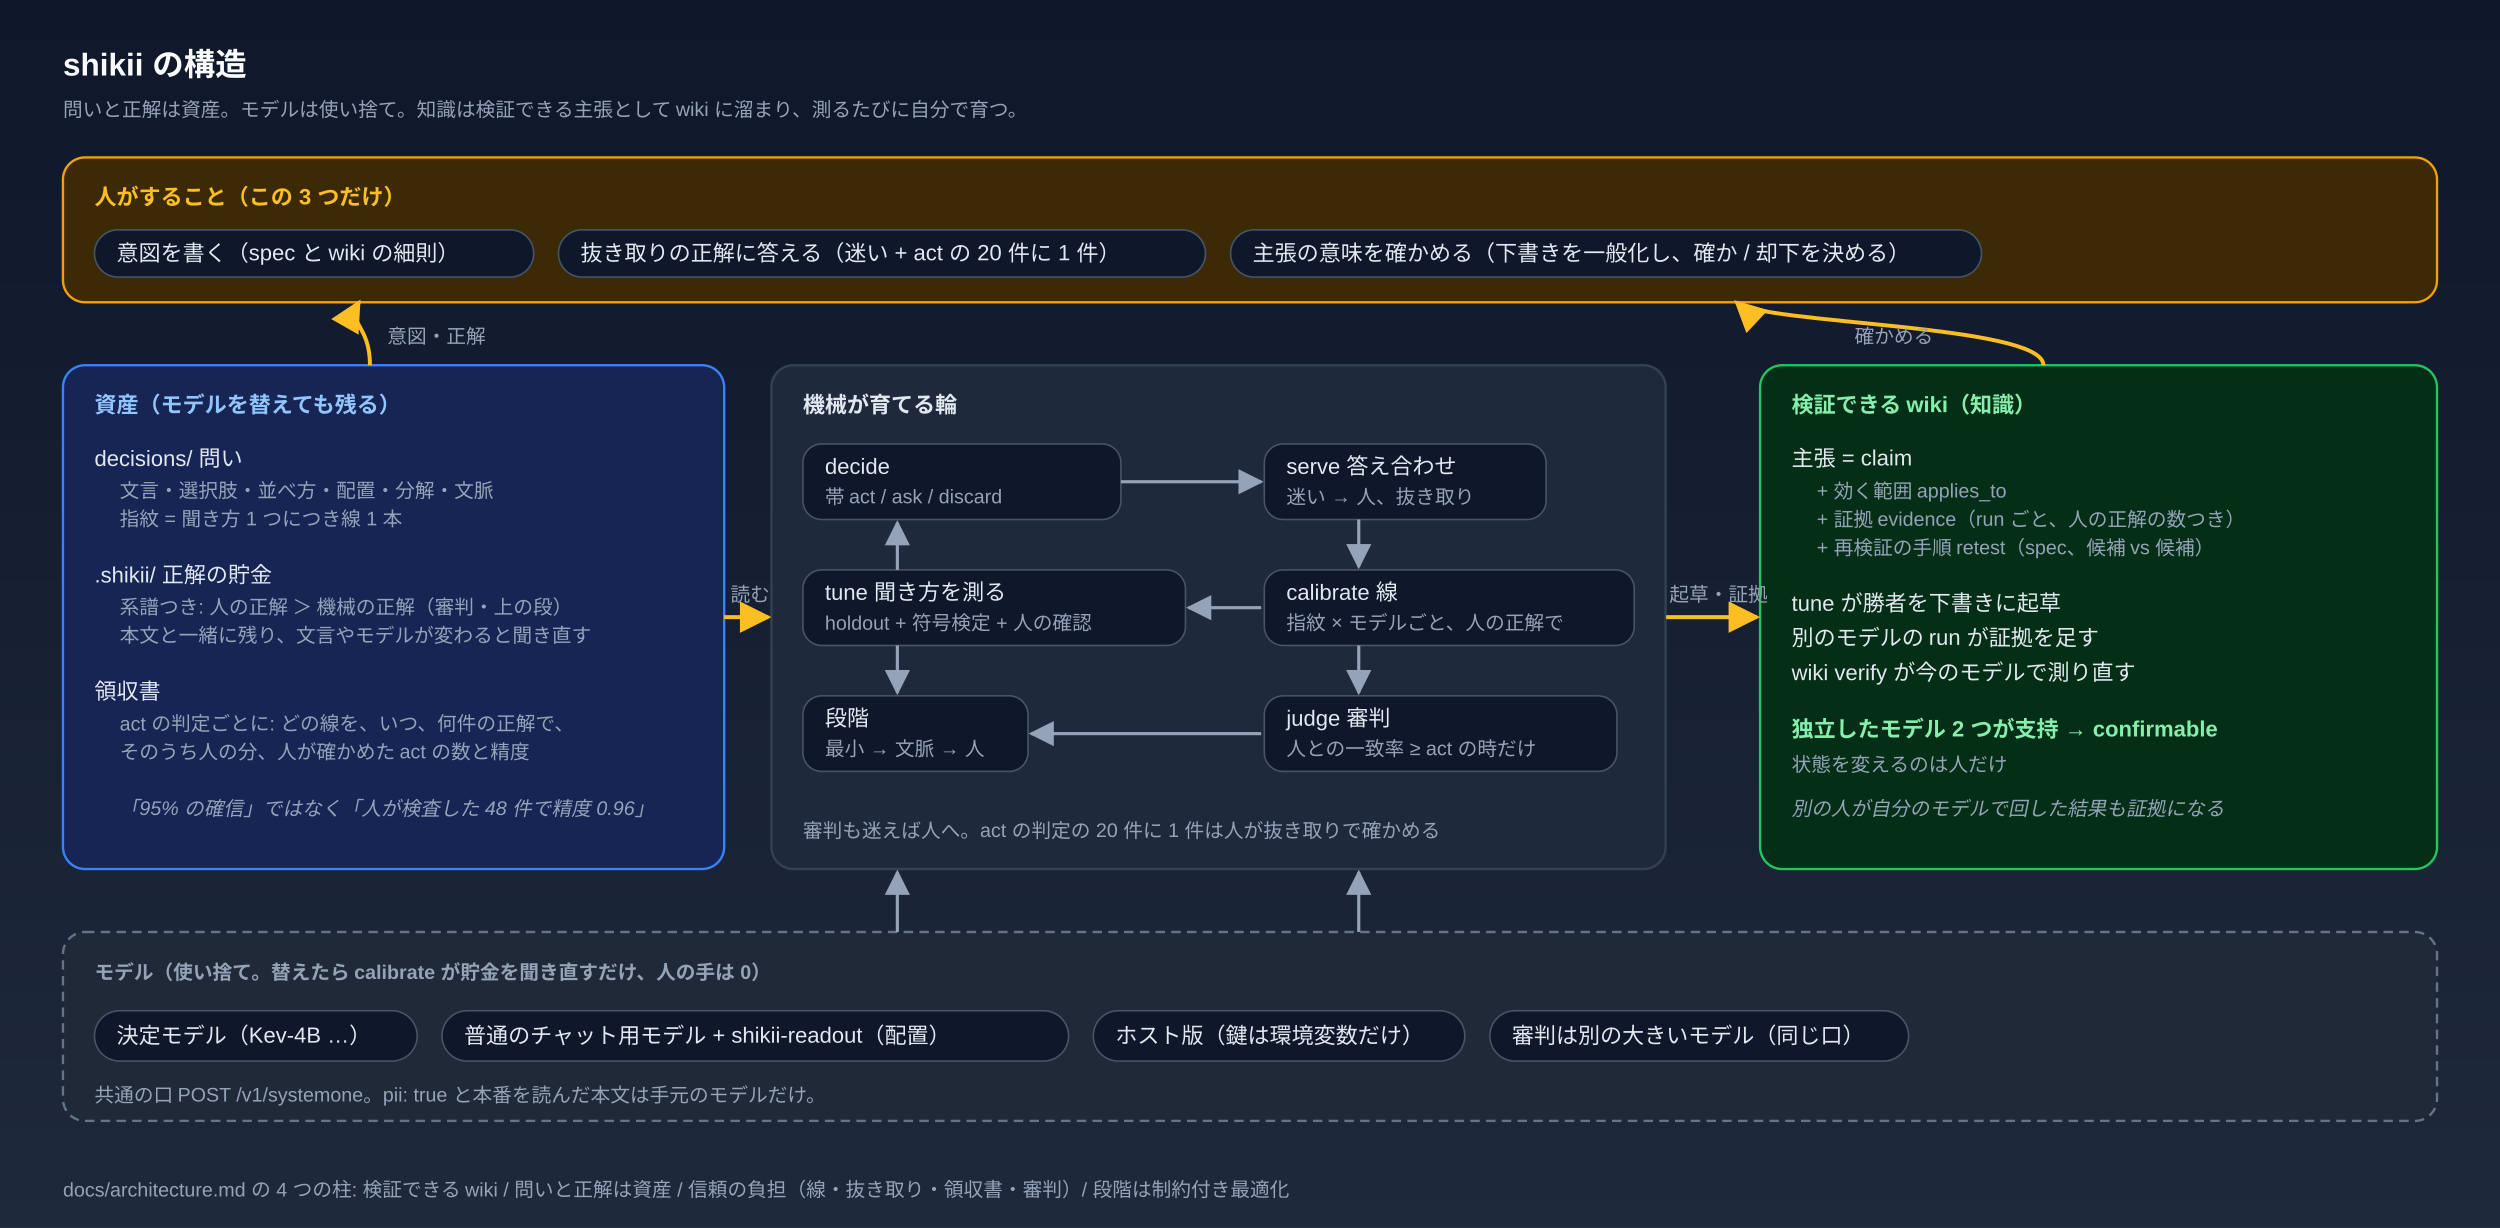
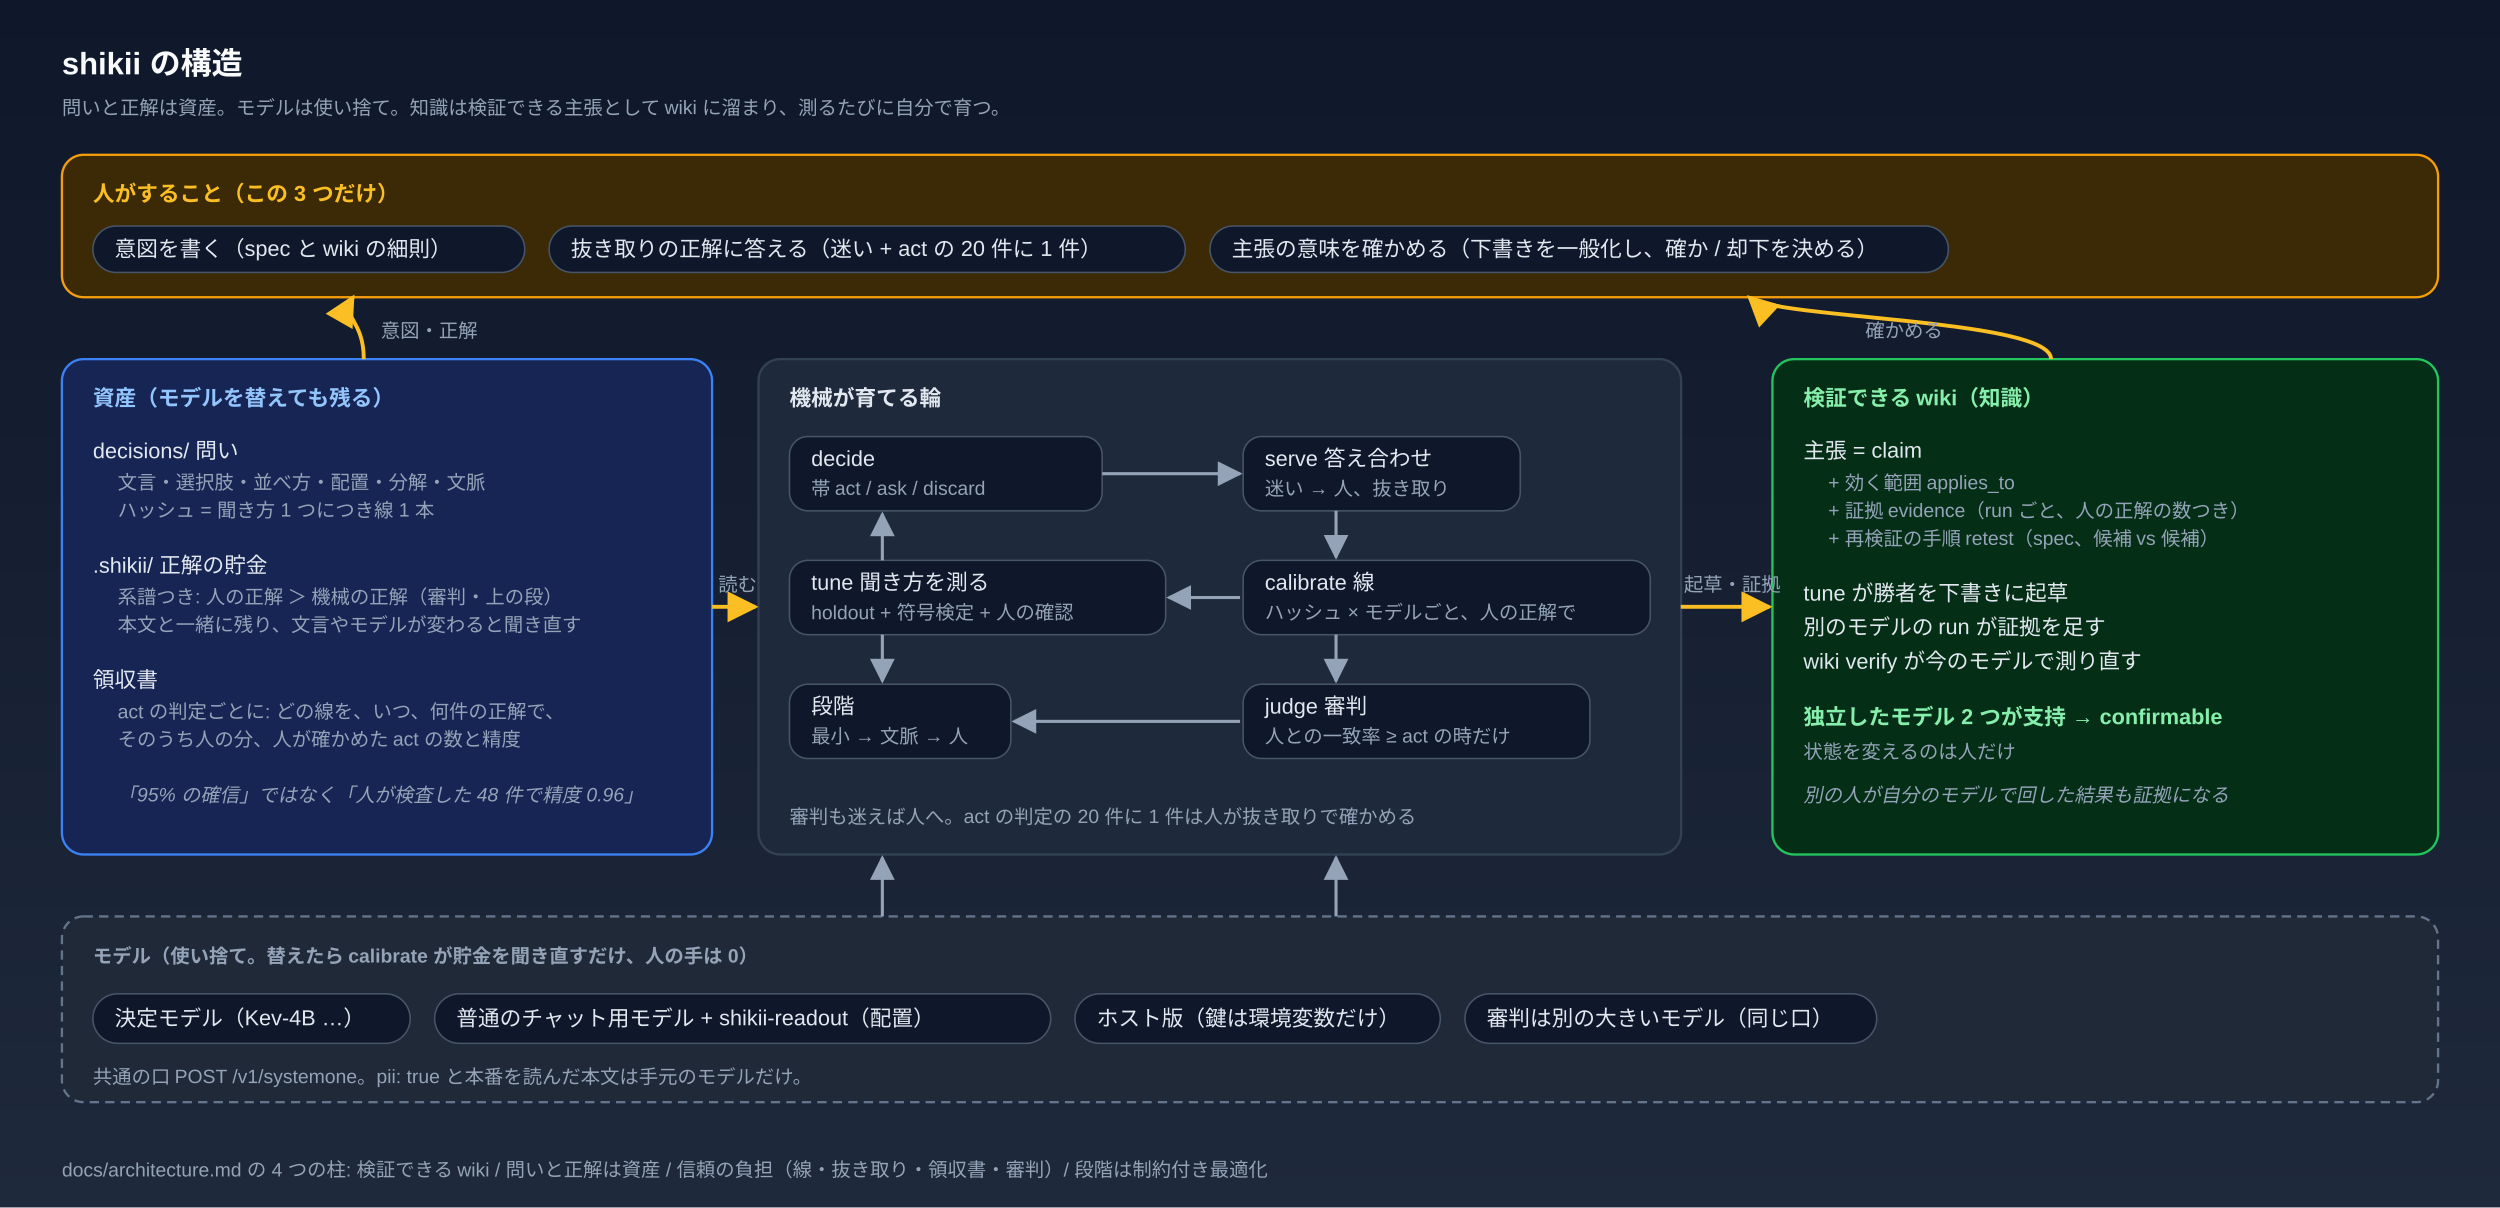
- <svg xmlns="http://www.w3.org/2000/svg" viewBox="0 0 1588 780" width="1588" height="780" font-family="-apple-system, 'Segoe UI', 'Hiragino Sans', 'Noto Sans JP', 'Helvetica Neue', Arial, sans-serif">
+ <svg xmlns="http://www.w3.org/2000/svg" viewBox="0 0 1615 780" width="1615" height="780" font-family="-apple-system, 'Segoe UI', 'Hiragino Sans', 'Noto Sans JP', 'Helvetica Neue', Arial, sans-serif">
  <defs>
    <linearGradient id="bg" x1="0" y1="0" x2="0" y2="1">
      <stop offset="0" stop-color="#0f172a" />
      <stop offset="1" stop-color="#1e293b" />
    </linearGradient>
    <marker id="arrow" viewBox="0 0 10 10" refX="9" refY="5" markerWidth="8" markerHeight="8" orient="auto-start-reverse">
      <path d="M 0 0 L 10 5 L 0 10 z" fill="#94a3b8" />
    </marker>
    <marker id="arrowAmber" viewBox="0 0 10 10" refX="9" refY="5" markerWidth="8" markerHeight="8" orient="auto-start-reverse">
      <path d="M 0 0 L 10 5 L 0 10 z" fill="#fbbf24" />
    </marker>
    <style>
.box { fill: #1e293b; stroke: #334155; stroke-width: 1.5; rx: 14; }
.asset { fill: #172554; stroke: #3b82f6; } .wiki { fill: #052e16; stroke: #22c55e; } .human { fill: #3b2a05; stroke: #f59e0b; } .model { fill: #1f2937; stroke: #64748b; stroke-dasharray: 6 4; }
.t { fill: #e2e8f0; font-size: 14px; } .h { fill: #f8fafc; font-size: 20px; font-weight: 700; } .k { fill: #94a3b8; font-size: 12.5px; }
.ac { fill: #fbbf24; font-size: 14px; font-weight: 700; } .gr { fill: #86efac; font-size: 14px; font-weight: 700; } .bl { fill: #93c5fd; font-size: 14px; font-weight: 700; }
.flow { stroke: #94a3b8; stroke-width: 2; fill: none; marker-end: url(#arrow); } .flowA { stroke: #fbbf24; stroke-width: 2.5; fill: none; marker-end: url(#arrowAmber); }
.pill { fill: #0f172a; stroke: #475569; stroke-width: 1; }
</style>
  </defs>
-   <rect width="1588" height="780" fill="url(#bg)" />
+   <rect width="1615" height="780" fill="url(#bg)" />
  <text x="40" y="48" class="h" font-size="26">shikii の構造</text>
  <text x="40" y="74" class="k" font-size="14">問いと正解は資産。モデルは使い捨て。知識は検証できる主張として wiki に溜まり、測るたびに自分で育つ。</text>
-   <rect x="40" y="100" width="1508" height="92" class="box human" />
+   <rect x="40" y="100" width="1535" height="92" class="box human" />
  <text x="60" y="130" class="ac" font-size="15">人がすること（この 3 つだけ）</text>
  <rect x="60" y="146" width="279" height="30" rx="15" ry="15" class="pill" />
  <text x="74" y="165.68" class="t" font-size="13">意図を書く（spec と wiki の細則）</text>
  <rect x="354.723" y="146" width="411" height="30" rx="15" ry="15" class="pill" />
  <text x="368.723" y="165.68" class="t" font-size="13">抜き取りの正解に答える（迷い + act の 20 件に 1 件）</text>
  <rect x="781.651" y="146" width="477" height="30" rx="15" ry="15" class="pill" />
  <text x="795.651" y="165.68" class="t" font-size="13">主張の意味を確かめる（下書きを一般化し、確か / 却下を決める）</text>
  <rect x="40" y="232" width="420" height="320" class="box asset" />
  <text x="60" y="262" class="bl" font-size="15">資産（モデルを替えても残る）</text>
  <text x="60" y="296" class="t">decisions/  問い</text>
  <text x="76" y="316" class="k">文言・選択肢・並べ方・配置・分解・文脈</text>
-   <text x="76" y="334" class="k">指紋 = 聞き方 1 つにつき線 1 本</text>
+   <text x="76" y="334" class="k">ハッシュ = 聞き方 1 つにつき線 1 本</text>
  <text x="60" y="370" class="t">.shikii/  正解の貯金</text>
  <text x="76" y="390" class="k">系譜つき: 人の正解 ＞ 機械の正解（審判・上の段）</text>
  <text x="76" y="408" class="k">本文と一緒に残り、文言やモデルが変わると聞き直す</text>
  <text x="60" y="444" class="t">領収書</text>
  <text x="76" y="464" class="k">act の判定ごとに: どの線を、いつ、何件の正解で、</text>
  <text x="76" y="482" class="k">そのうち人の分、人が確かめた act の数と精度</text>
  <text x="76" y="518" class="k" font-size="12" textLength="368" lengthAdjust="spacingAndGlyphs" font-style="italic">「95% の確信」ではなく「人が検査した 48 件で精度 0.96」</text>
-   <rect x="490" y="232" width="568" height="320" class="box" />
+   <rect x="490" y="232" width="596" height="320" class="box" />
  <text x="510" y="262" class="t" font-size="15" font-weight="700">機械が育てる輪</text>
  <rect x="510" y="282" width="202" height="48" rx="12" ry="12" class="pill" />
  <text x="524" y="301" class="t" font-size="14">decide</text>
  <text x="524" y="320" class="k" font-size="12">帯 act / ask / discard</text>
  <rect x="803.078" y="282" width="179" height="48" rx="12" ry="12" class="pill" />
  <text x="817.078" y="301" class="t" font-size="14">serve  答え合わせ</text>
  <text x="817.078" y="320" class="k" font-size="12">迷い → 人、抜き取り</text>
-   <rect x="803.078" y="362" width="235" height="48" rx="12" ry="12" class="pill" />
+   <rect x="803.078" y="362" width="263" height="48" rx="12" ry="12" class="pill" />
  <text x="817.078" y="381" class="t" font-size="14">calibrate  線</text>
-   <text x="817.078" y="400" class="k" font-size="12">指紋 × モデルごと、人の正解で</text>
+   <text x="817.078" y="400" class="k" font-size="12">ハッシュ × モデルごと、人の正解で</text>
  <rect x="510" y="362" width="243" height="48" rx="12" ry="12" class="pill" />
  <text x="524" y="381" class="t" font-size="14">tune  聞き方を測る</text>
  <text x="524" y="400" class="k" font-size="12">holdout + 符号検定 + 人の確認</text>
  <rect x="510" y="442" width="143" height="48" rx="12" ry="12" class="pill" />
  <text x="524" y="461" class="t" font-size="14">段階</text>
  <text x="524" y="480" class="k" font-size="12">最小 → 文脈 → 人</text>
  <rect x="803.078" y="442" width="224" height="48" rx="12" ry="12" class="pill" />
  <text x="817.078" y="461" class="t" font-size="14">judge  審判</text>
  <text x="817.078" y="480" class="k" font-size="12">人との一致率 ≥ act の時だけ</text>
  <path d="M 712 306 L 801.078 306" class="flow" />
  <path d="M 863.078 330 L 863.078 360" class="flow" />
  <path d="M 801.078 386 L 755 386" class="flow" />
  <path d="M 653 466 L 653 466" class="flow" style="display:none" />
  <path d="M 570 362 L 570 332" class="flow" />
  <path d="M 570 410 L 570 440" class="flow" />
  <path d="M 863.078 410 L 863.078 440" class="flow" />
  <path d="M 801.078 466 L 655 466" class="flow" />
  <text x="510" y="532" class="k" font-size="11.5">審判も迷えば人へ。act の判定の 20 件に 1 件は人が抜き取りで確かめる</text>
-   <rect x="1118" y="232" width="430" height="320" class="box wiki" />
-   <text x="1138" y="262" class="gr" font-size="15">検証できる wiki（知識）</text>
-   <text x="1138" y="296" class="t">主張 = claim</text>
-   <text x="1154" y="316" class="k">+ 効く範囲 applies_to</text>
-   <text x="1154" y="334" class="k">+ 証拠 evidence（run ごと、人の正解の数つき）</text>
-   <text x="1154" y="352" class="k">+ 再検証の手順 retest（spec、候補 vs 候補）</text>
-   <text x="1138" y="388" class="t">tune が勝者を下書きに起草</text>
-   <text x="1138" y="410" class="t">別のモデルの run が証拠を足す</text>
-   <text x="1138" y="432" class="t">wiki verify が今のモデルで測り直す</text>
-   <text x="1138" y="468" class="gr">独立したモデル 2 つが支持 → confirmable</text>
-   <text x="1138" y="490" class="k">状態を変えるのは人だけ</text>
-   <text x="1138" y="518" class="k" font-style="italic">別の人が自分のモデルで回した結果も証拠になる</text>
+   <rect x="1145" y="232" width="430" height="320" class="box wiki" />
+   <text x="1165" y="262" class="gr" font-size="15">検証できる wiki（知識）</text>
+   <text x="1165" y="296" class="t">主張 = claim</text>
+   <text x="1181" y="316" class="k">+ 効く範囲 applies_to</text>
+   <text x="1181" y="334" class="k">+ 証拠 evidence（run ごと、人の正解の数つき）</text>
+   <text x="1181" y="352" class="k">+ 再検証の手順 retest（spec、候補 vs 候補）</text>
+   <text x="1165" y="388" class="t">tune が勝者を下書きに起草</text>
+   <text x="1165" y="410" class="t">別のモデルの run が証拠を足す</text>
+   <text x="1165" y="432" class="t">wiki verify が今のモデルで測り直す</text>
+   <text x="1165" y="468" class="gr">独立したモデル 2 つが支持 → confirmable</text>
+   <text x="1165" y="490" class="k">状態を変えるのは人だけ</text>
+   <text x="1165" y="518" class="k" font-style="italic">別の人が自分のモデルで回した結果も証拠になる</text>
  <path d="M 460 392 L 488 392" class="flowA" />
  <text x="464" y="382" class="k" font-size="10.5">読む</text>
-   <path d="M 1058.362 392 L 1116 392" class="flowA" />
-   <text x="1060.362" y="382" class="k" font-size="10.5">起草・証拠</text>
-   <path d="M 1298 232 C 1298 206, 1118 206, 1103 192" class="flowA" />
-   <text x="1178" y="218" class="k" font-size="11">確かめる</text>
+   <path d="M 1085.779 392 L 1143 392" class="flowA" />
+   <text x="1087.779" y="382" class="k" font-size="10.5">起草・証拠</text>
+   <path d="M 1325 232 C 1325 206, 1145 206, 1130 192" class="flowA" />
+   <text x="1205" y="218" class="k" font-size="11">確かめる</text>
  <path d="M 235 232 C 235 206, 220 206, 228 192" class="flowA" />
  <text x="246" y="218" class="k" font-size="11">意図・正解</text>
-   <rect x="40" y="592" width="1508" height="120" class="box model" />
+   <rect x="40" y="592" width="1535" height="120" class="box model" />
  <text x="60" y="622" class="k" font-size="15" fill="#cbd5e1" font-weight="700">モデル（使い捨て。替えたら calibrate が貯金を聞き直すだけ、人の手は 0）</text>
  <rect x="60" y="642" width="205" height="32" rx="16" ry="16" class="pill" />
  <text x="74" y="662.68" class="t" font-size="13">決定モデル（Kev-4B …）</text>
  <rect x="280.758" y="642" width="398" height="32" rx="16" ry="16" class="pill" />
  <text x="294.758" y="662.68" class="t" font-size="13">普通のチャット用モデル + shikii-readout（配置）</text>
  <rect x="694.437" y="642" width="236" height="32" rx="16" ry="16" class="pill" />
  <text x="708.437" y="662.68" class="t" font-size="13">ホスト版（鍵は環境変数だけ）</text>
  <rect x="946.354" y="642" width="266" height="32" rx="16" ry="16" class="pill" />
  <text x="960.354" y="662.68" class="t" font-size="13">審判は別の大きいモデル（同じ口）</text>
  <text x="60" y="700" class="k">共通の口 POST /v1/systemone。pii: true と本番を読んだ本文は手元のモデルだけ。</text>
  <path d="M 570 592 L 570 554" class="flow" />
  <path d="M 863.078 592 L 863.078 554" class="flow" />
  <text x="40" y="760" class="k" font-size="12">docs/architecture.md の 4 つの柱: 検証できる wiki / 問いと正解は資産 / 信頼の負担（線・抜き取り・領収書・審判）/ 段階は制約付き最適化</text>
</svg>
